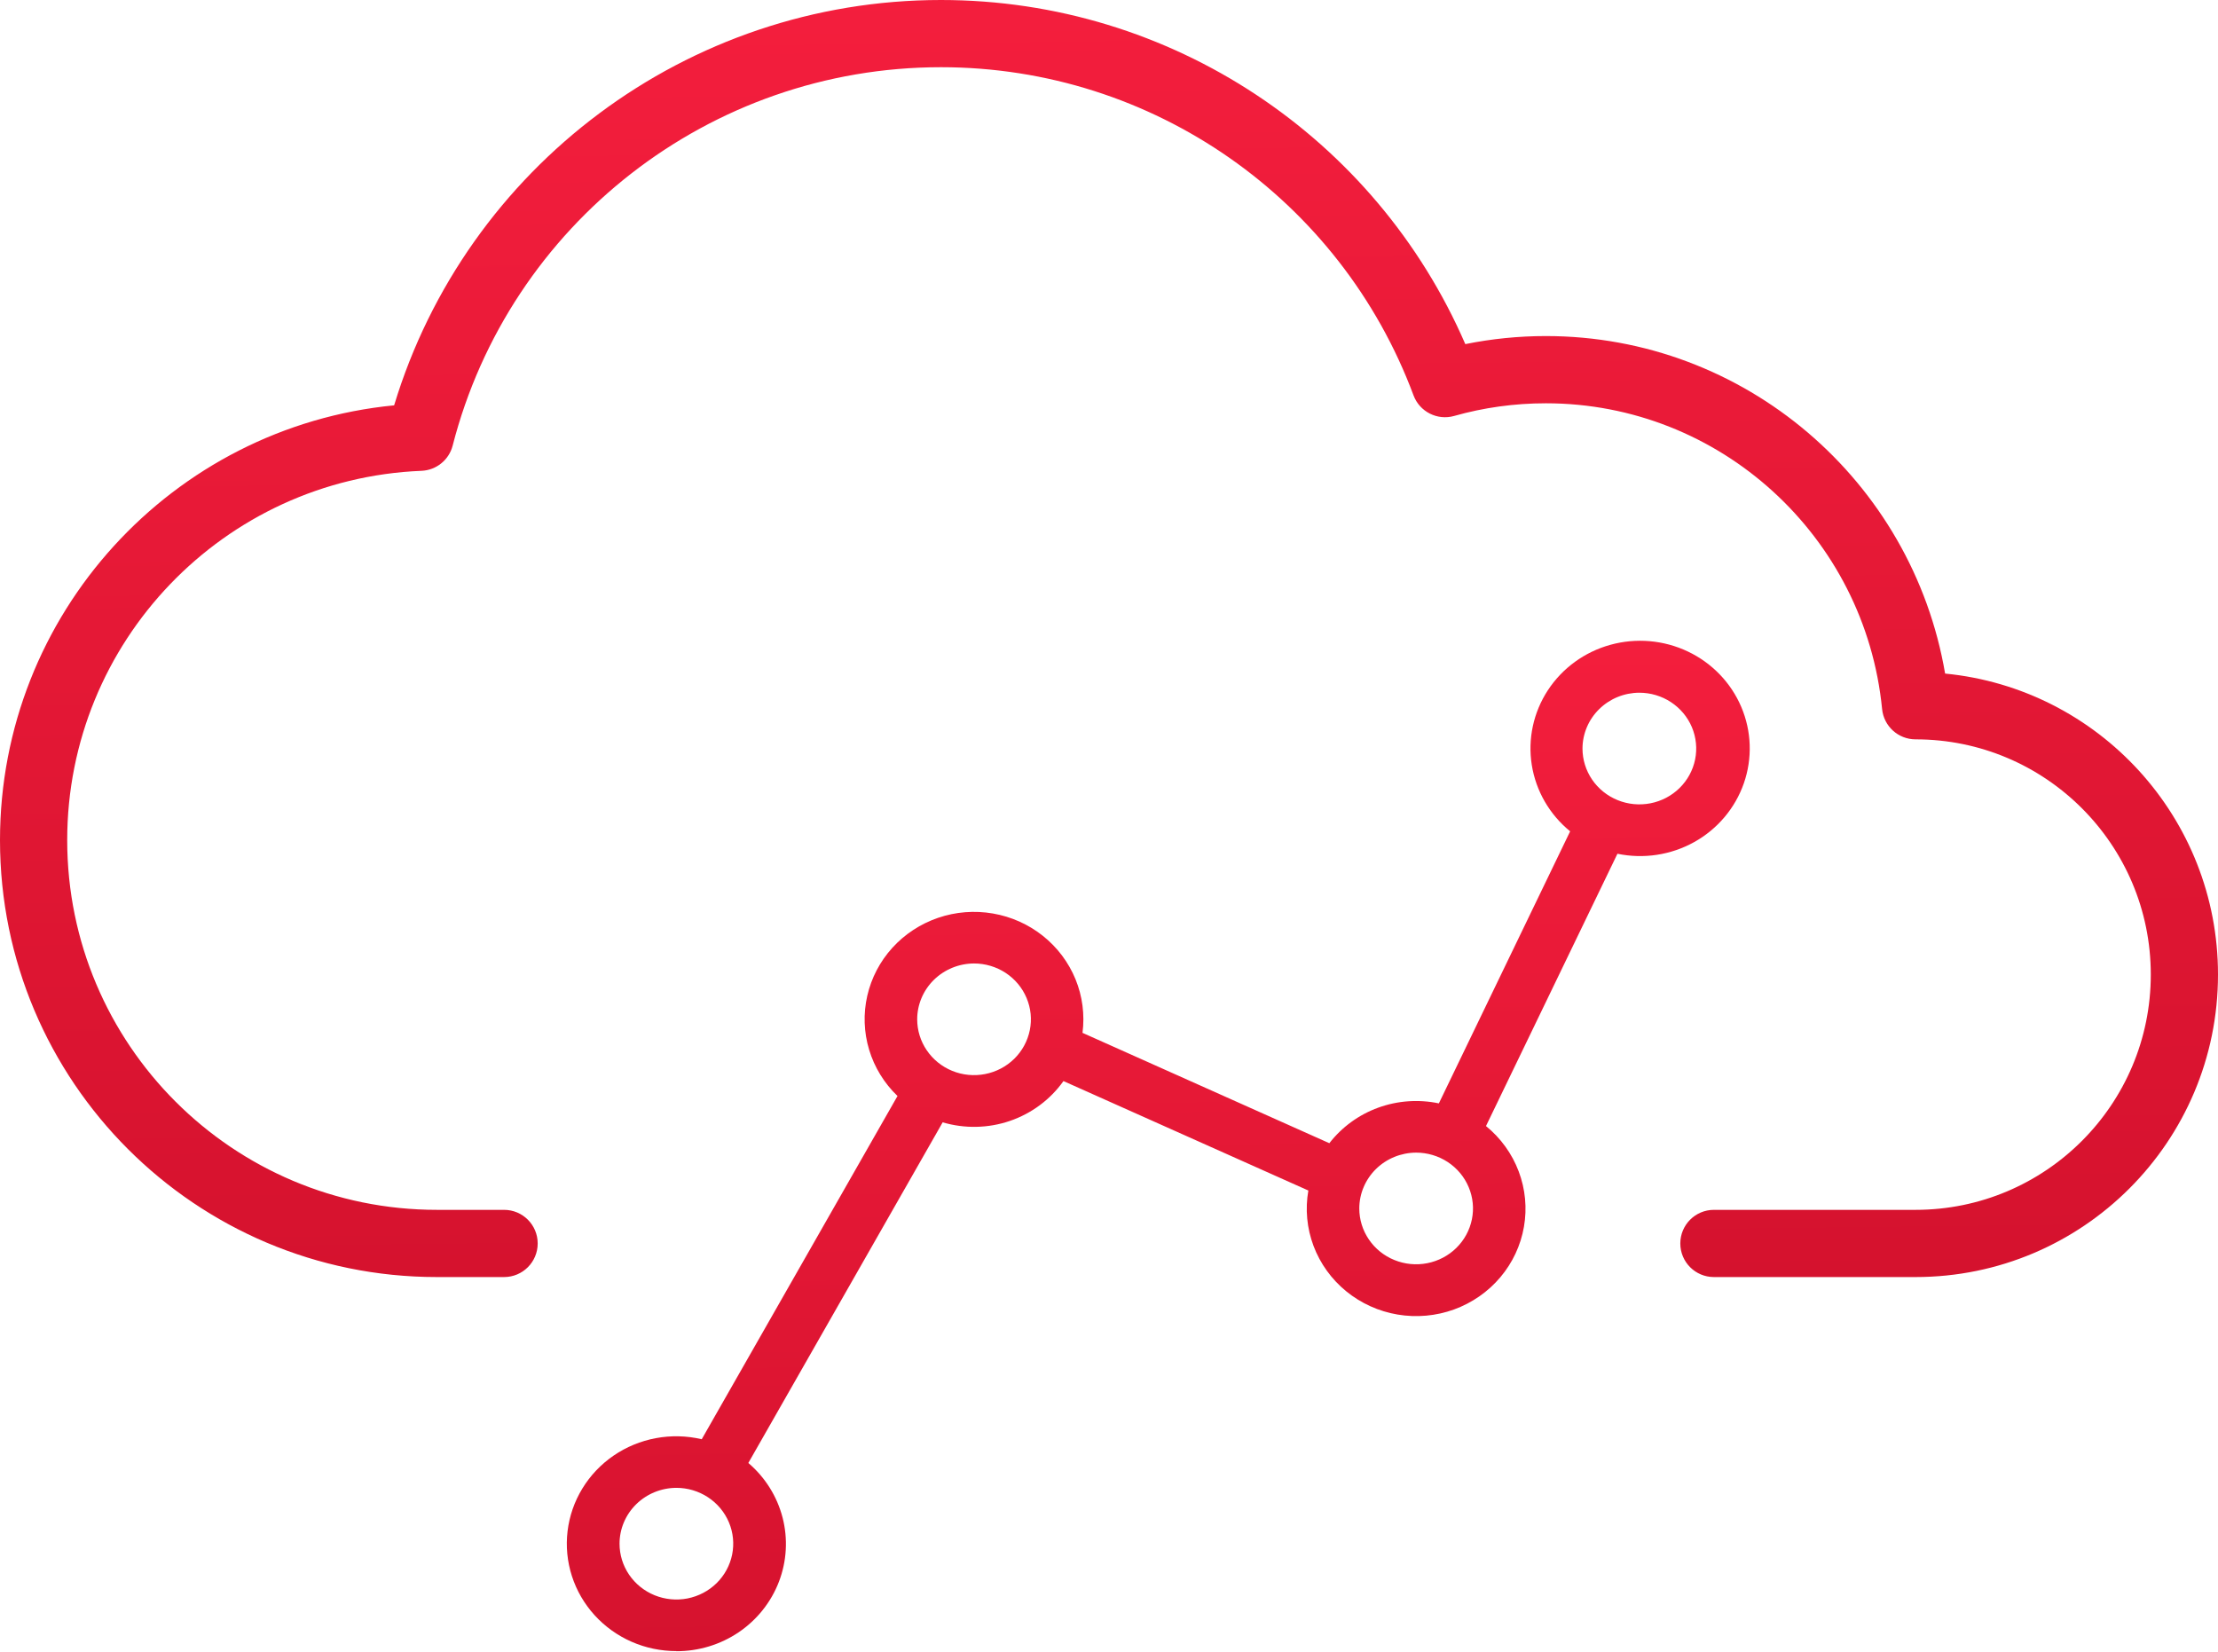
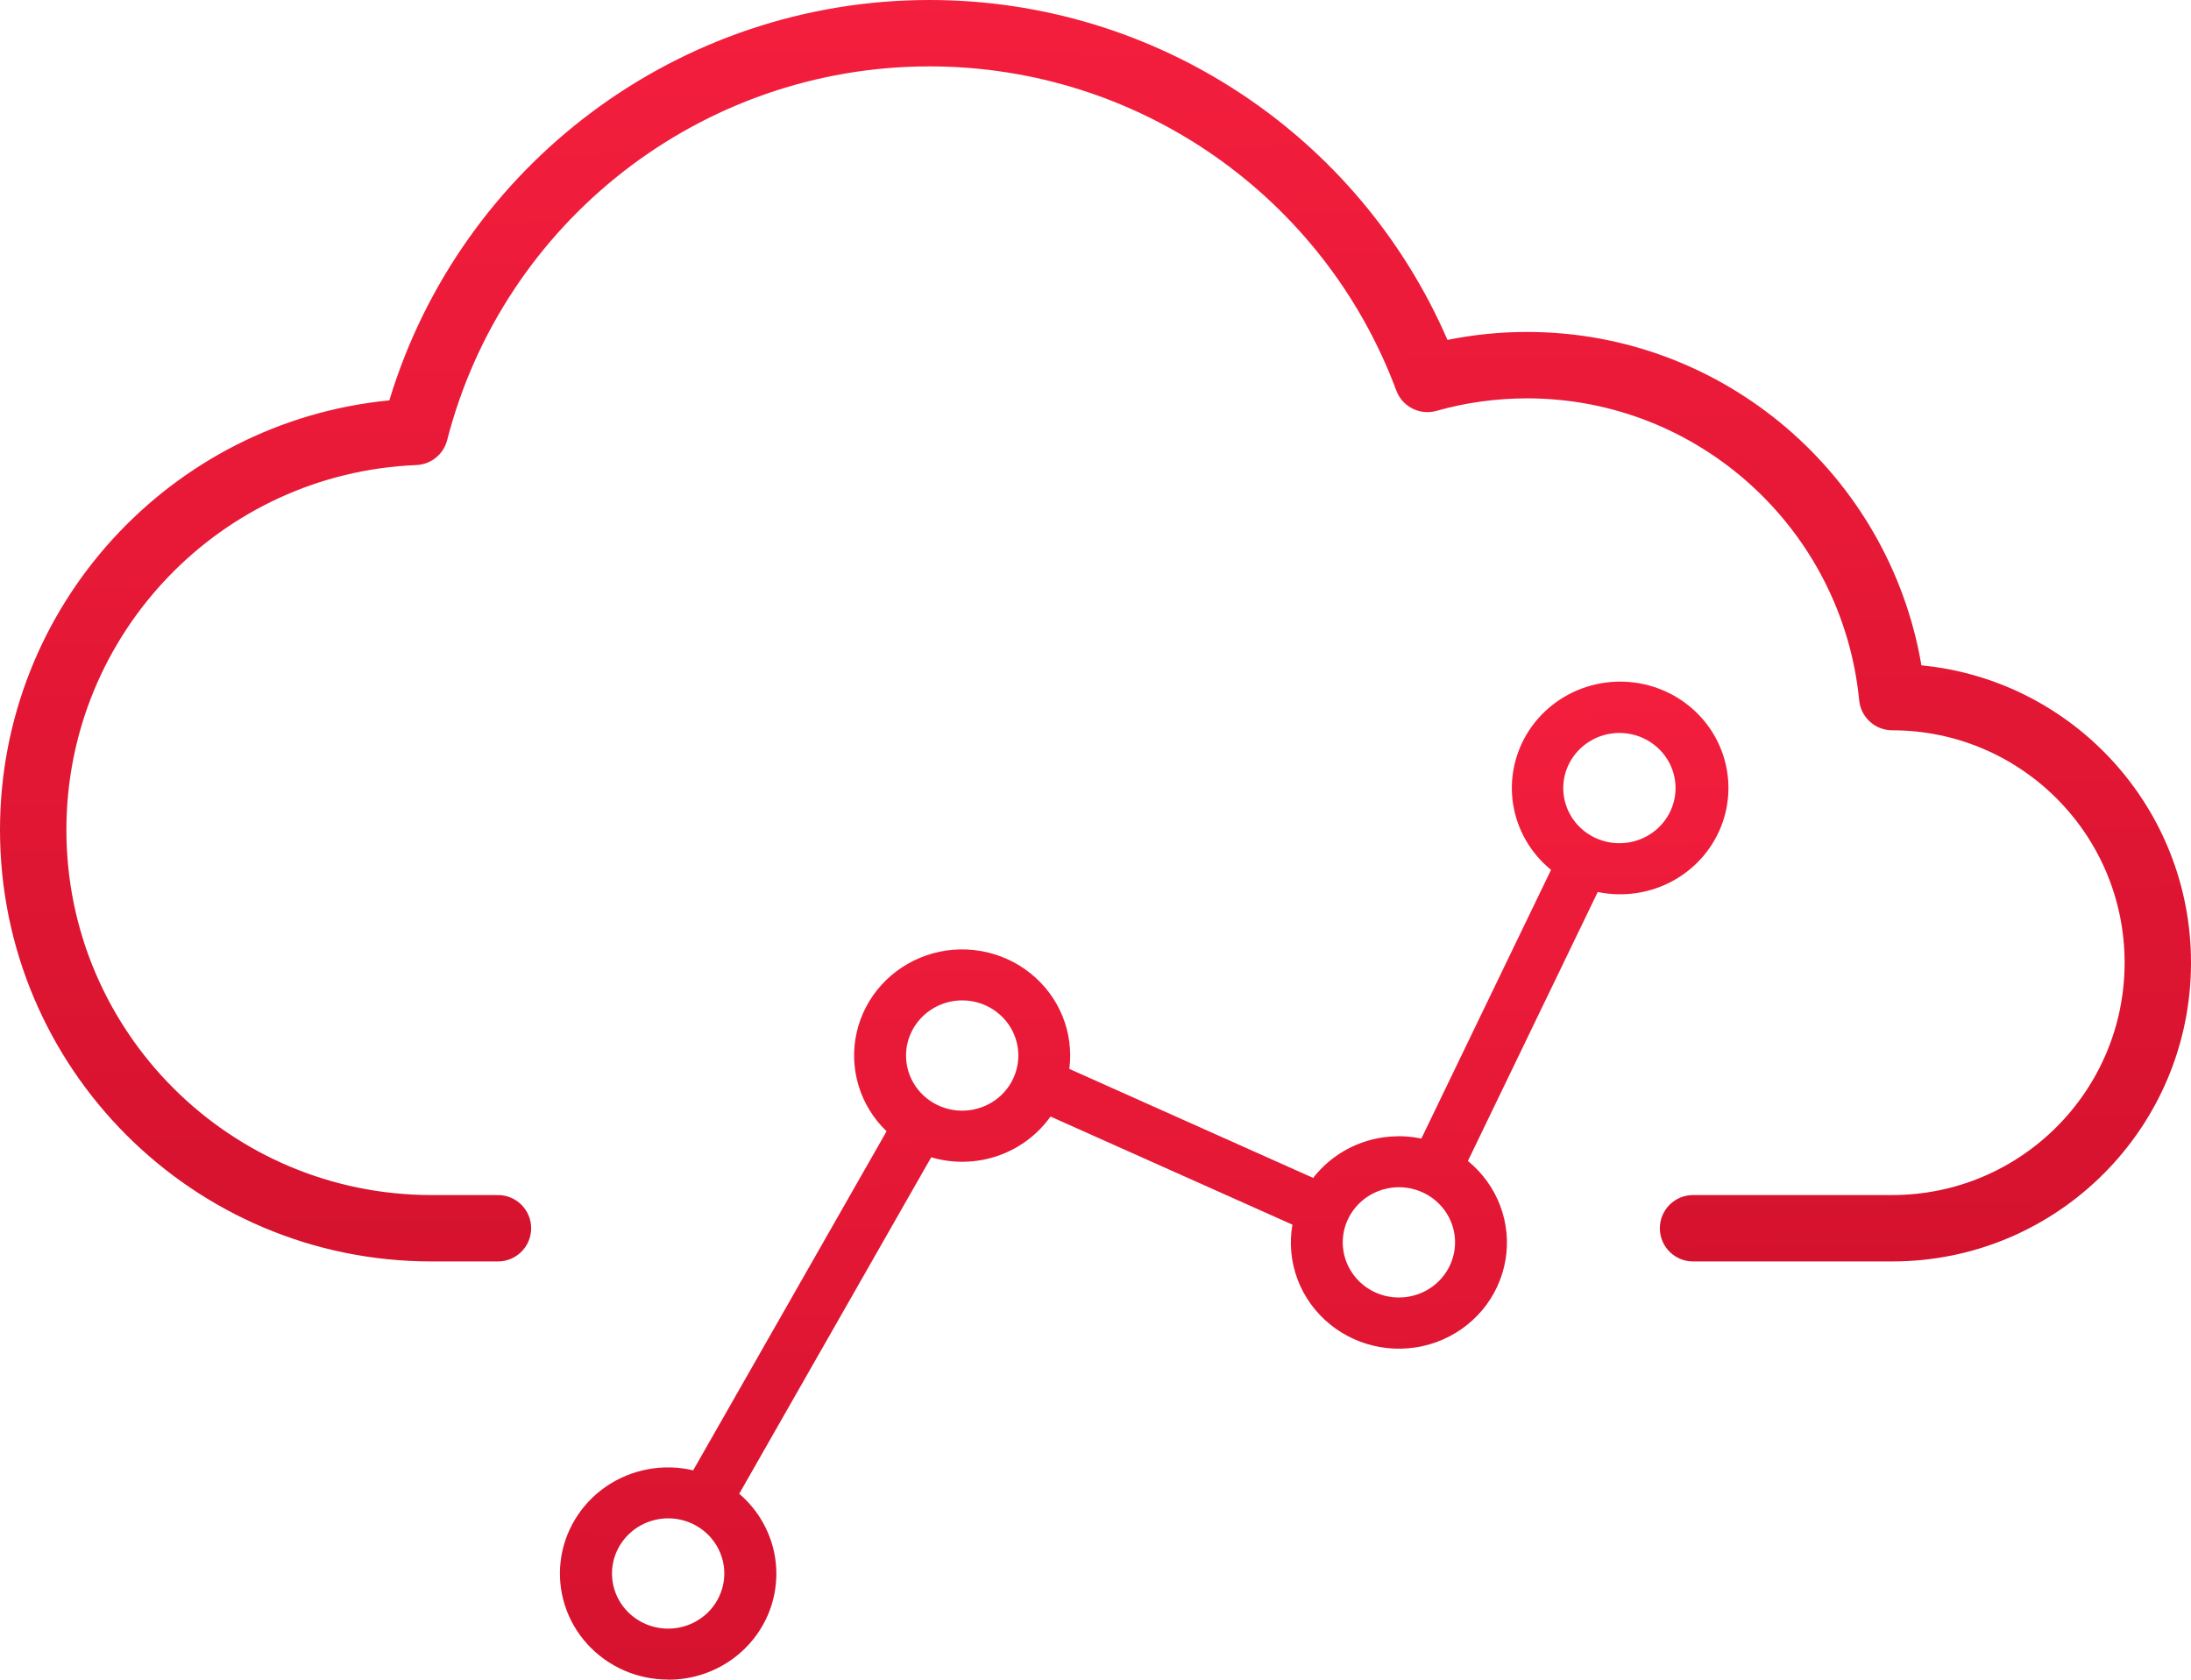
- <svg xmlns="http://www.w3.org/2000/svg" width="90" height="67" viewBox="0 0 90 67" fill="none">
-   <rect width="90" height="67" fill="black" fill-opacity="0" />
+ <svg xmlns="http://www.w3.org/2000/svg" width="90" height="69" viewBox="0 0 90 69" fill="none">
+   <rect width="90" height="69" fill="black" fill-opacity="0" />
  <path d="M62.727 13.636C70.8 13.636 77.593 19.511 78.927 27.331C85.142 27.934 90 33.172 90 39.545C90 46.324 84.505 51.818 77.727 51.818H69.546C68.792 51.818 68.182 51.208 68.182 50.455C68.182 49.701 68.792 49.091 69.546 49.091H77.727C82.999 49.091 87.273 44.817 87.273 39.545C87.273 34.274 82.999 30 77.727 30C77.026 30 76.439 29.468 76.37 28.77C75.683 21.762 69.79 16.364 62.727 16.364C61.454 16.364 60.205 16.538 59.005 16.878C58.322 17.071 57.604 16.707 57.356 16.041C54.398 8.102 46.796 2.727 38.182 2.727C28.79 2.727 20.67 9.112 18.368 18.08C18.219 18.663 17.704 19.079 17.103 19.104C9.086 19.431 2.727 26.039 2.727 34.091C2.727 42.375 9.443 49.091 17.727 49.091H20.454C21.208 49.091 21.818 49.701 21.818 50.455C21.818 51.208 21.208 51.818 20.454 51.818H17.727C7.937 51.818 0 43.881 0 34.091C0 24.911 6.992 17.321 15.993 16.447C18.919 6.785 27.873 0 38.182 0C47.531 0 55.828 5.586 59.458 13.963C60.526 13.747 61.62 13.636 62.727 13.636Z" fill="url(#paint0_linear)" />
-   <path d="M27.445 67C28.35 67.002 29.233 66.733 29.977 66.229C30.721 65.724 31.29 65.008 31.608 64.177C31.925 63.346 31.977 62.439 31.755 61.578C31.532 60.718 31.048 59.944 30.365 59.362L38.251 45.54C39.143 45.803 40.097 45.784 40.978 45.483C41.858 45.182 42.619 44.616 43.152 43.866L53.089 48.307C52.957 49.061 53.029 49.836 53.299 50.554C53.569 51.272 54.027 51.907 54.626 52.396C55.225 52.885 55.945 53.211 56.713 53.34C57.481 53.469 58.27 53.398 59.001 53.133C59.732 52.867 60.379 52.418 60.877 51.829C61.375 51.241 61.706 50.534 61.837 49.78C61.969 49.025 61.896 48.251 61.625 47.533C61.355 46.815 60.897 46.18 60.297 45.691L65.631 34.642C66.694 34.863 67.803 34.694 68.748 34.167C69.693 33.64 70.409 32.791 70.761 31.781C71.112 30.771 71.075 29.67 70.656 28.685C70.237 27.7 69.466 26.9 68.487 26.435C67.508 25.971 66.391 25.874 65.344 26.164C64.298 26.453 63.396 27.109 62.808 28.007C62.221 28.905 61.988 29.983 62.155 31.038C62.322 32.093 62.876 33.051 63.712 33.732L58.385 44.771C57.564 44.599 56.711 44.659 55.924 44.945C55.137 45.231 54.449 45.732 53.941 46.387L43.925 41.909C44.02 41.173 43.923 40.425 43.642 39.736C43.36 39.048 42.905 38.441 42.318 37.974C41.731 37.506 41.032 37.194 40.288 37.066C39.543 36.938 38.778 36.998 38.064 37.242C37.351 37.486 36.712 37.904 36.209 38.458C35.706 39.012 35.356 39.683 35.191 40.407C35.026 41.131 35.052 41.885 35.267 42.596C35.481 43.308 35.878 43.953 36.418 44.472L28.474 58.399C27.864 58.255 27.23 58.24 26.613 58.355C25.997 58.469 25.412 58.711 24.898 59.063C24.383 59.416 23.951 59.872 23.629 60.401C23.307 60.929 23.103 61.519 23.03 62.131C22.957 62.743 23.017 63.363 23.206 63.95C23.395 64.538 23.709 65.079 24.127 65.539C24.545 65.998 25.057 66.366 25.63 66.617C26.203 66.868 26.823 66.996 27.451 66.995L27.445 67ZM66.52 28.108C66.977 28.108 67.423 28.241 67.802 28.49C68.181 28.739 68.477 29.092 68.652 29.506C68.826 29.92 68.872 30.376 68.783 30.815C68.694 31.255 68.474 31.658 68.152 31.975C67.829 32.292 67.418 32.508 66.97 32.595C66.523 32.682 66.059 32.638 65.638 32.466C65.216 32.295 64.856 32.004 64.602 31.632C64.349 31.259 64.213 30.821 64.213 30.373C64.215 29.773 64.458 29.198 64.891 28.773C65.323 28.349 65.909 28.109 66.52 28.108ZM57.463 46.769C57.919 46.769 58.365 46.902 58.745 47.151C59.124 47.4 59.42 47.754 59.594 48.168C59.769 48.582 59.815 49.037 59.725 49.477C59.636 49.916 59.417 50.319 59.094 50.636C58.772 50.953 58.361 51.169 57.913 51.256C57.465 51.344 57.002 51.299 56.58 51.127C56.158 50.956 55.798 50.666 55.545 50.293C55.291 49.92 55.156 49.483 55.156 49.035C55.157 48.434 55.401 47.859 55.833 47.434C56.266 47.01 56.852 46.771 57.463 46.769ZM39.524 39.094C39.98 39.094 40.426 39.227 40.806 39.476C41.185 39.725 41.481 40.079 41.655 40.493C41.83 40.907 41.876 41.362 41.786 41.802C41.697 42.241 41.478 42.645 41.155 42.962C40.833 43.278 40.421 43.494 39.974 43.581C39.526 43.669 39.062 43.624 38.641 43.453C38.219 43.281 37.859 42.991 37.606 42.618C37.352 42.246 37.217 41.808 37.217 41.36C37.218 40.759 37.462 40.184 37.894 39.759C38.327 39.335 38.912 39.096 39.524 39.094ZM27.445 60.371C27.902 60.371 28.348 60.504 28.727 60.753C29.107 61.002 29.402 61.356 29.577 61.77C29.752 62.184 29.797 62.639 29.708 63.079C29.619 63.518 29.399 63.922 29.077 64.239C28.754 64.555 28.343 64.771 27.896 64.859C27.448 64.946 26.984 64.901 26.563 64.73C26.141 64.558 25.781 64.268 25.527 63.895C25.274 63.523 25.139 63.085 25.139 62.637C25.14 62.036 25.383 61.461 25.816 61.036C26.248 60.612 26.834 60.373 27.445 60.371Z" fill="url(#paint1_linear)" />
+   <path d="M27.445 69C28.35 69.002 29.233 68.733 29.977 68.229C30.721 67.724 31.29 67.008 31.608 66.177C31.925 65.346 31.977 64.439 31.755 63.578C31.532 62.718 31.048 61.944 30.365 61.362L38.251 47.54C39.143 47.803 40.097 47.784 40.978 47.483C41.858 47.182 42.619 46.616 43.152 45.866L53.089 50.307C52.957 51.061 53.029 51.836 53.299 52.554C53.569 53.272 54.027 53.907 54.626 54.396C55.225 54.885 55.945 55.211 56.713 55.34C57.481 55.469 58.27 55.398 59.001 55.133C59.732 54.867 60.379 54.418 60.877 53.829C61.375 53.241 61.706 52.534 61.837 51.78C61.969 51.025 61.896 50.251 61.625 49.533C61.355 48.815 60.897 48.18 60.297 47.691L65.631 36.642C66.694 36.863 67.803 36.694 68.748 36.167C69.693 35.64 70.409 34.791 70.761 33.781C71.112 32.771 71.075 31.67 70.656 30.685C70.237 29.7 69.466 28.9 68.487 28.435C67.508 27.971 66.391 27.874 65.344 28.164C64.298 28.453 63.396 29.109 62.808 30.007C62.221 30.905 61.988 31.983 62.155 33.038C62.322 34.093 62.876 35.051 63.712 35.732L58.385 46.771C57.564 46.599 56.711 46.659 55.924 46.945C55.137 47.231 54.449 47.732 53.941 48.387L43.925 43.909C44.02 43.173 43.923 42.425 43.642 41.736C43.36 41.048 42.905 40.441 42.318 39.974C41.731 39.506 41.032 39.194 40.288 39.066C39.543 38.938 38.778 38.998 38.064 39.242C37.351 39.486 36.712 39.904 36.209 40.458C35.706 41.012 35.356 41.683 35.191 42.407C35.026 43.131 35.052 43.885 35.267 44.596C35.481 45.308 35.878 45.953 36.418 46.472L28.474 60.399C27.864 60.255 27.23 60.24 26.613 60.355C25.997 60.469 25.412 60.711 24.898 61.063C24.383 61.416 23.951 61.872 23.629 62.401C23.307 62.929 23.103 63.519 23.03 64.131C22.957 64.743 23.017 65.363 23.206 65.95C23.395 66.538 23.709 67.079 24.127 67.539C24.545 67.998 25.057 68.366 25.63 68.617C26.203 68.868 26.823 68.996 27.451 68.995L27.445 69ZM66.52 30.108C66.977 30.108 67.423 30.241 67.802 30.49C68.181 30.739 68.477 31.092 68.652 31.506C68.826 31.92 68.872 32.376 68.783 32.815C68.694 33.255 68.474 33.658 68.152 33.975C67.829 34.292 67.418 34.508 66.97 34.595C66.523 34.682 66.059 34.638 65.638 34.466C65.216 34.295 64.856 34.004 64.602 33.632C64.349 33.259 64.213 32.821 64.213 32.373C64.215 31.773 64.458 31.198 64.891 30.773C65.323 30.349 65.909 30.109 66.52 30.108ZM57.463 48.769C57.919 48.769 58.365 48.902 58.745 49.151C59.124 49.4 59.42 49.754 59.594 50.168C59.769 50.582 59.815 51.037 59.725 51.477C59.636 51.916 59.417 52.319 59.094 52.636C58.772 52.953 58.361 53.169 57.913 53.256C57.465 53.344 57.002 53.299 56.58 53.127C56.158 52.956 55.798 52.666 55.545 52.293C55.291 51.92 55.156 51.483 55.156 51.035C55.157 50.434 55.401 49.859 55.833 49.434C56.266 49.01 56.852 48.771 57.463 48.769ZM39.524 41.094C39.98 41.094 40.426 41.227 40.806 41.476C41.185 41.725 41.481 42.079 41.655 42.493C41.83 42.907 41.876 43.362 41.786 43.802C41.697 44.241 41.478 44.645 41.155 44.962C40.833 45.278 40.421 45.494 39.974 45.581C39.526 45.669 39.062 45.624 38.641 45.453C38.219 45.281 37.859 44.991 37.606 44.618C37.352 44.246 37.217 43.808 37.217 43.36C37.218 42.759 37.462 42.184 37.894 41.759C38.327 41.335 38.912 41.096 39.524 41.094ZM27.445 62.371C27.902 62.371 28.348 62.504 28.727 62.753C29.107 63.002 29.402 63.356 29.577 63.77C29.752 64.184 29.797 64.639 29.708 65.079C29.619 65.518 29.399 65.922 29.077 66.239C28.754 66.555 28.343 66.771 27.896 66.859C27.448 66.946 26.984 66.901 26.563 66.73C26.141 66.558 25.781 66.268 25.527 65.895C25.274 65.523 25.139 65.085 25.139 64.637C25.14 64.036 25.383 63.461 25.816 63.036C26.248 62.612 26.834 62.373 27.445 62.371Z" fill="url(#paint1_linear)" />
  <defs>
    <linearGradient id="paint0_linear" x1="0" y1="0" x2="0.621" y2="52.868" gradientUnits="userSpaceOnUse">
      <stop stop-color="#F41E3D" />
      <stop offset="1" stop-color="#D5122E" />
    </linearGradient>
-     <linearGradient id="paint1_linear" x1="23" y1="26" x2="23.729" y2="67.824" gradientUnits="userSpaceOnUse">
+     <linearGradient id="paint1_linear" x1="23" y1="28" x2="23.729" y2="69.824" gradientUnits="userSpaceOnUse">
      <stop stop-color="#F41E3D" />
      <stop offset="1" stop-color="#D5122E" />
    </linearGradient>
  </defs>
</svg>
